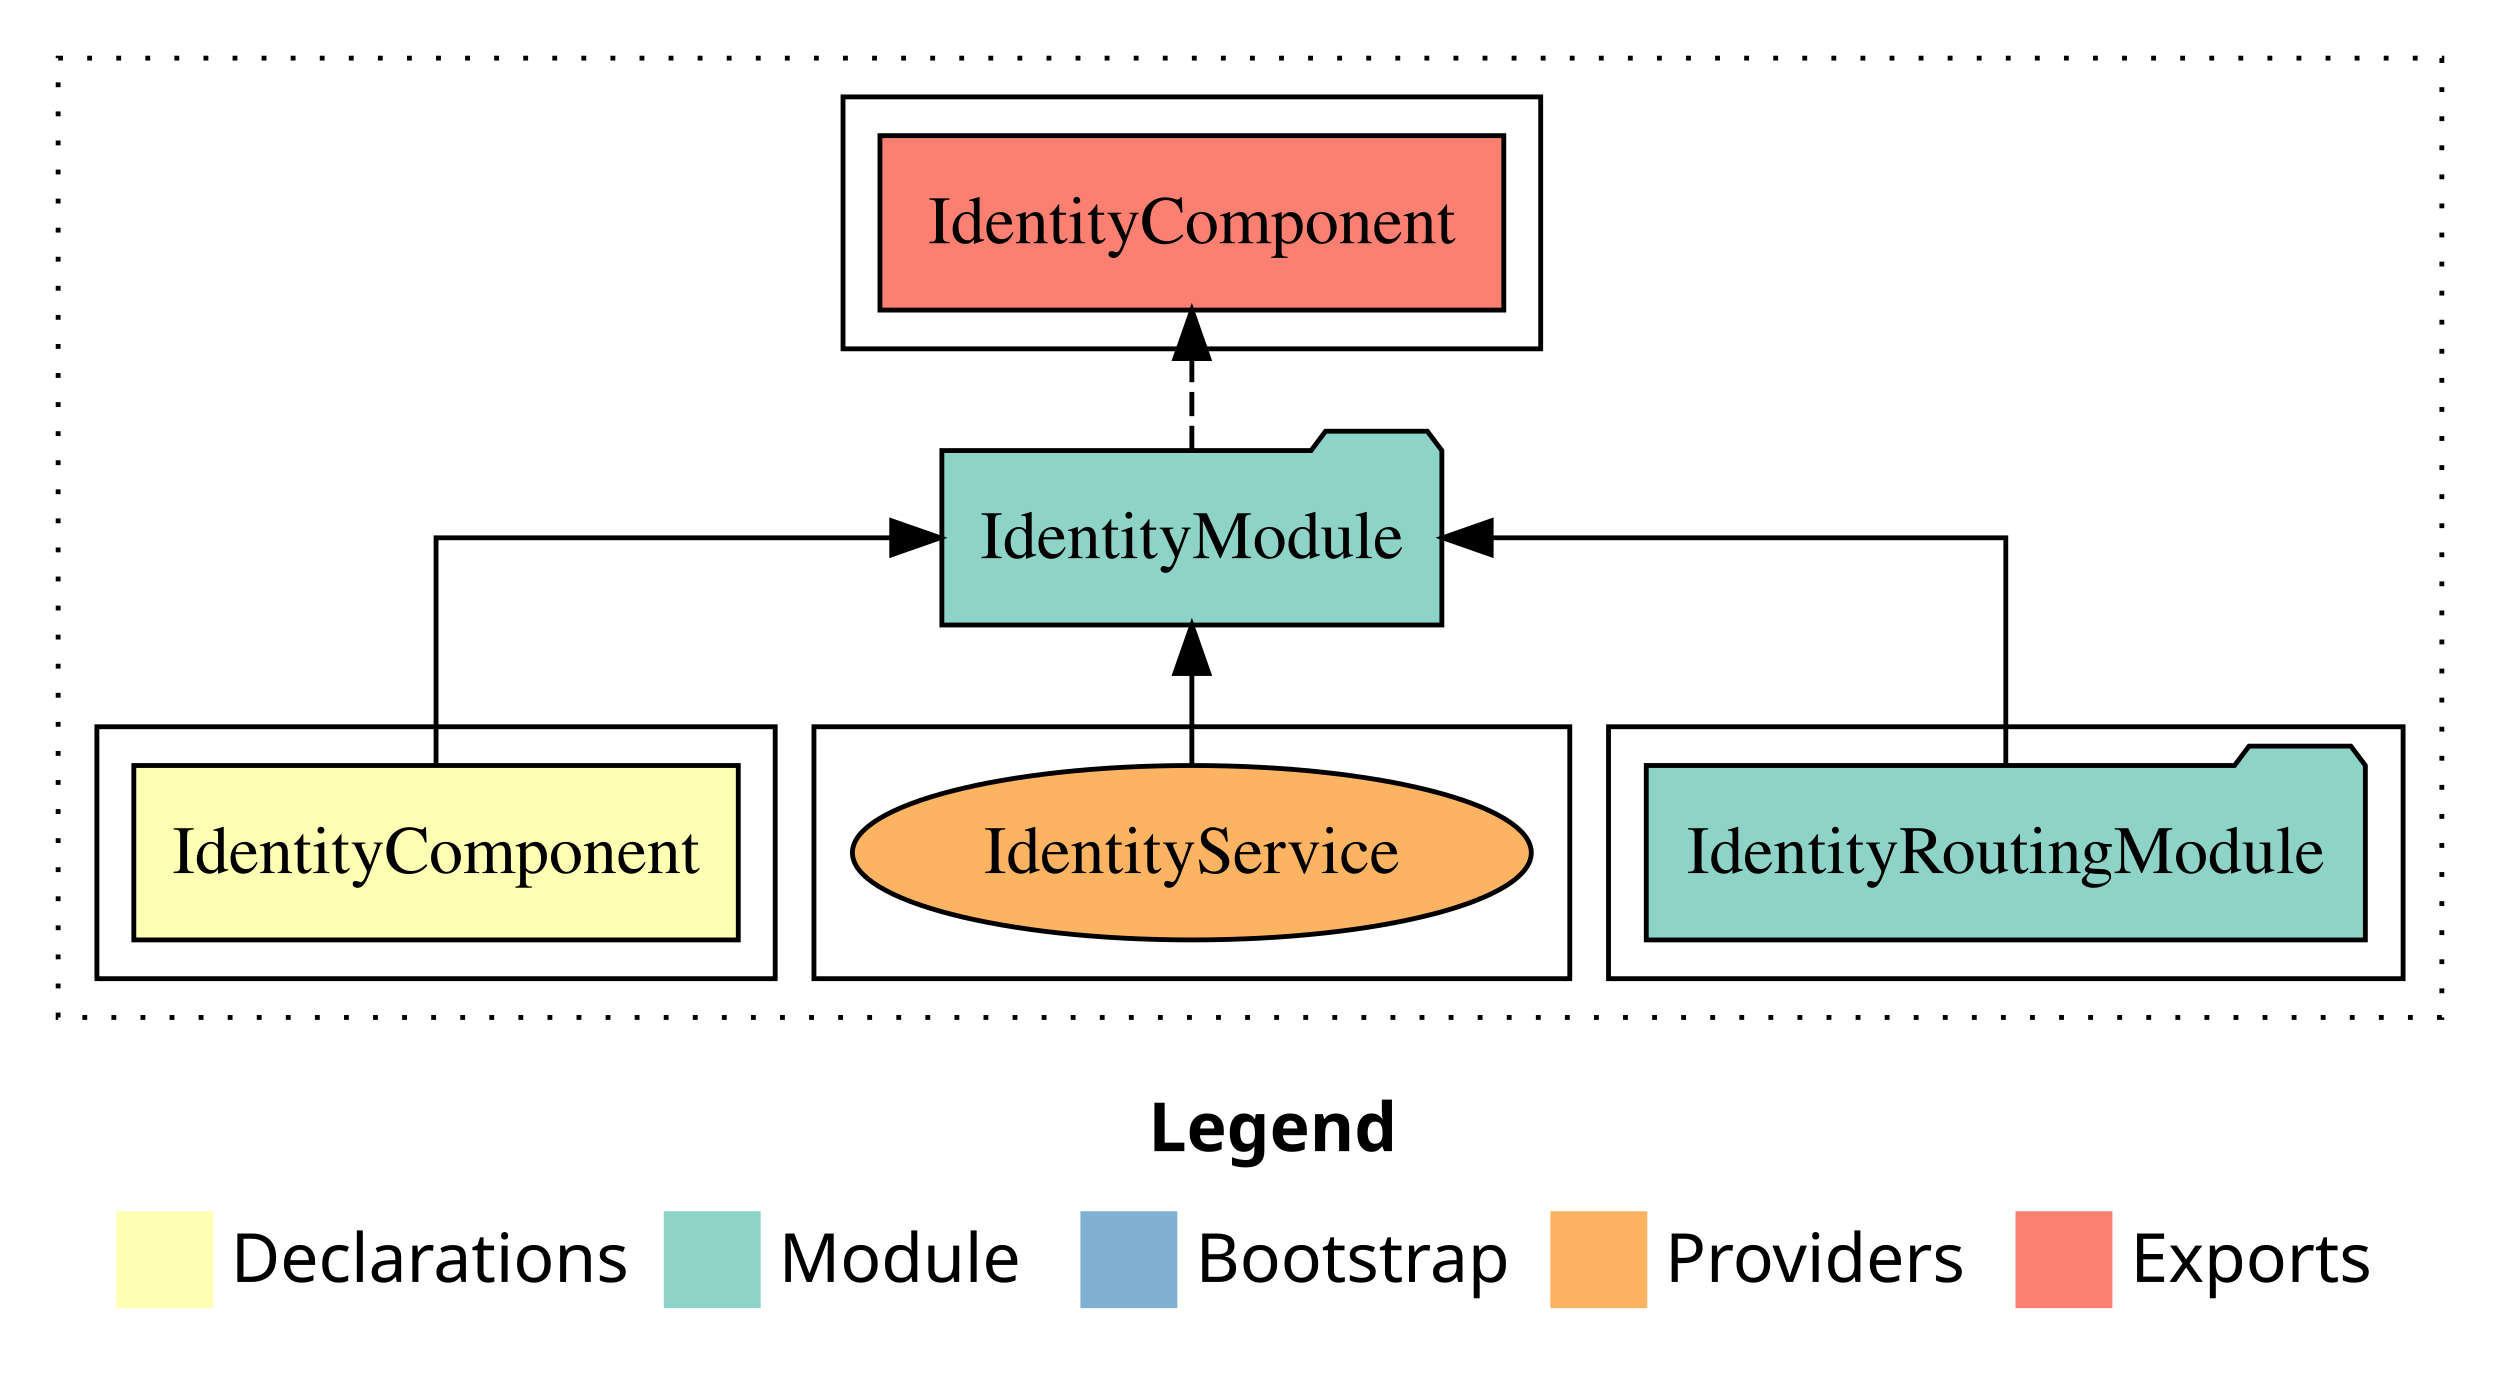
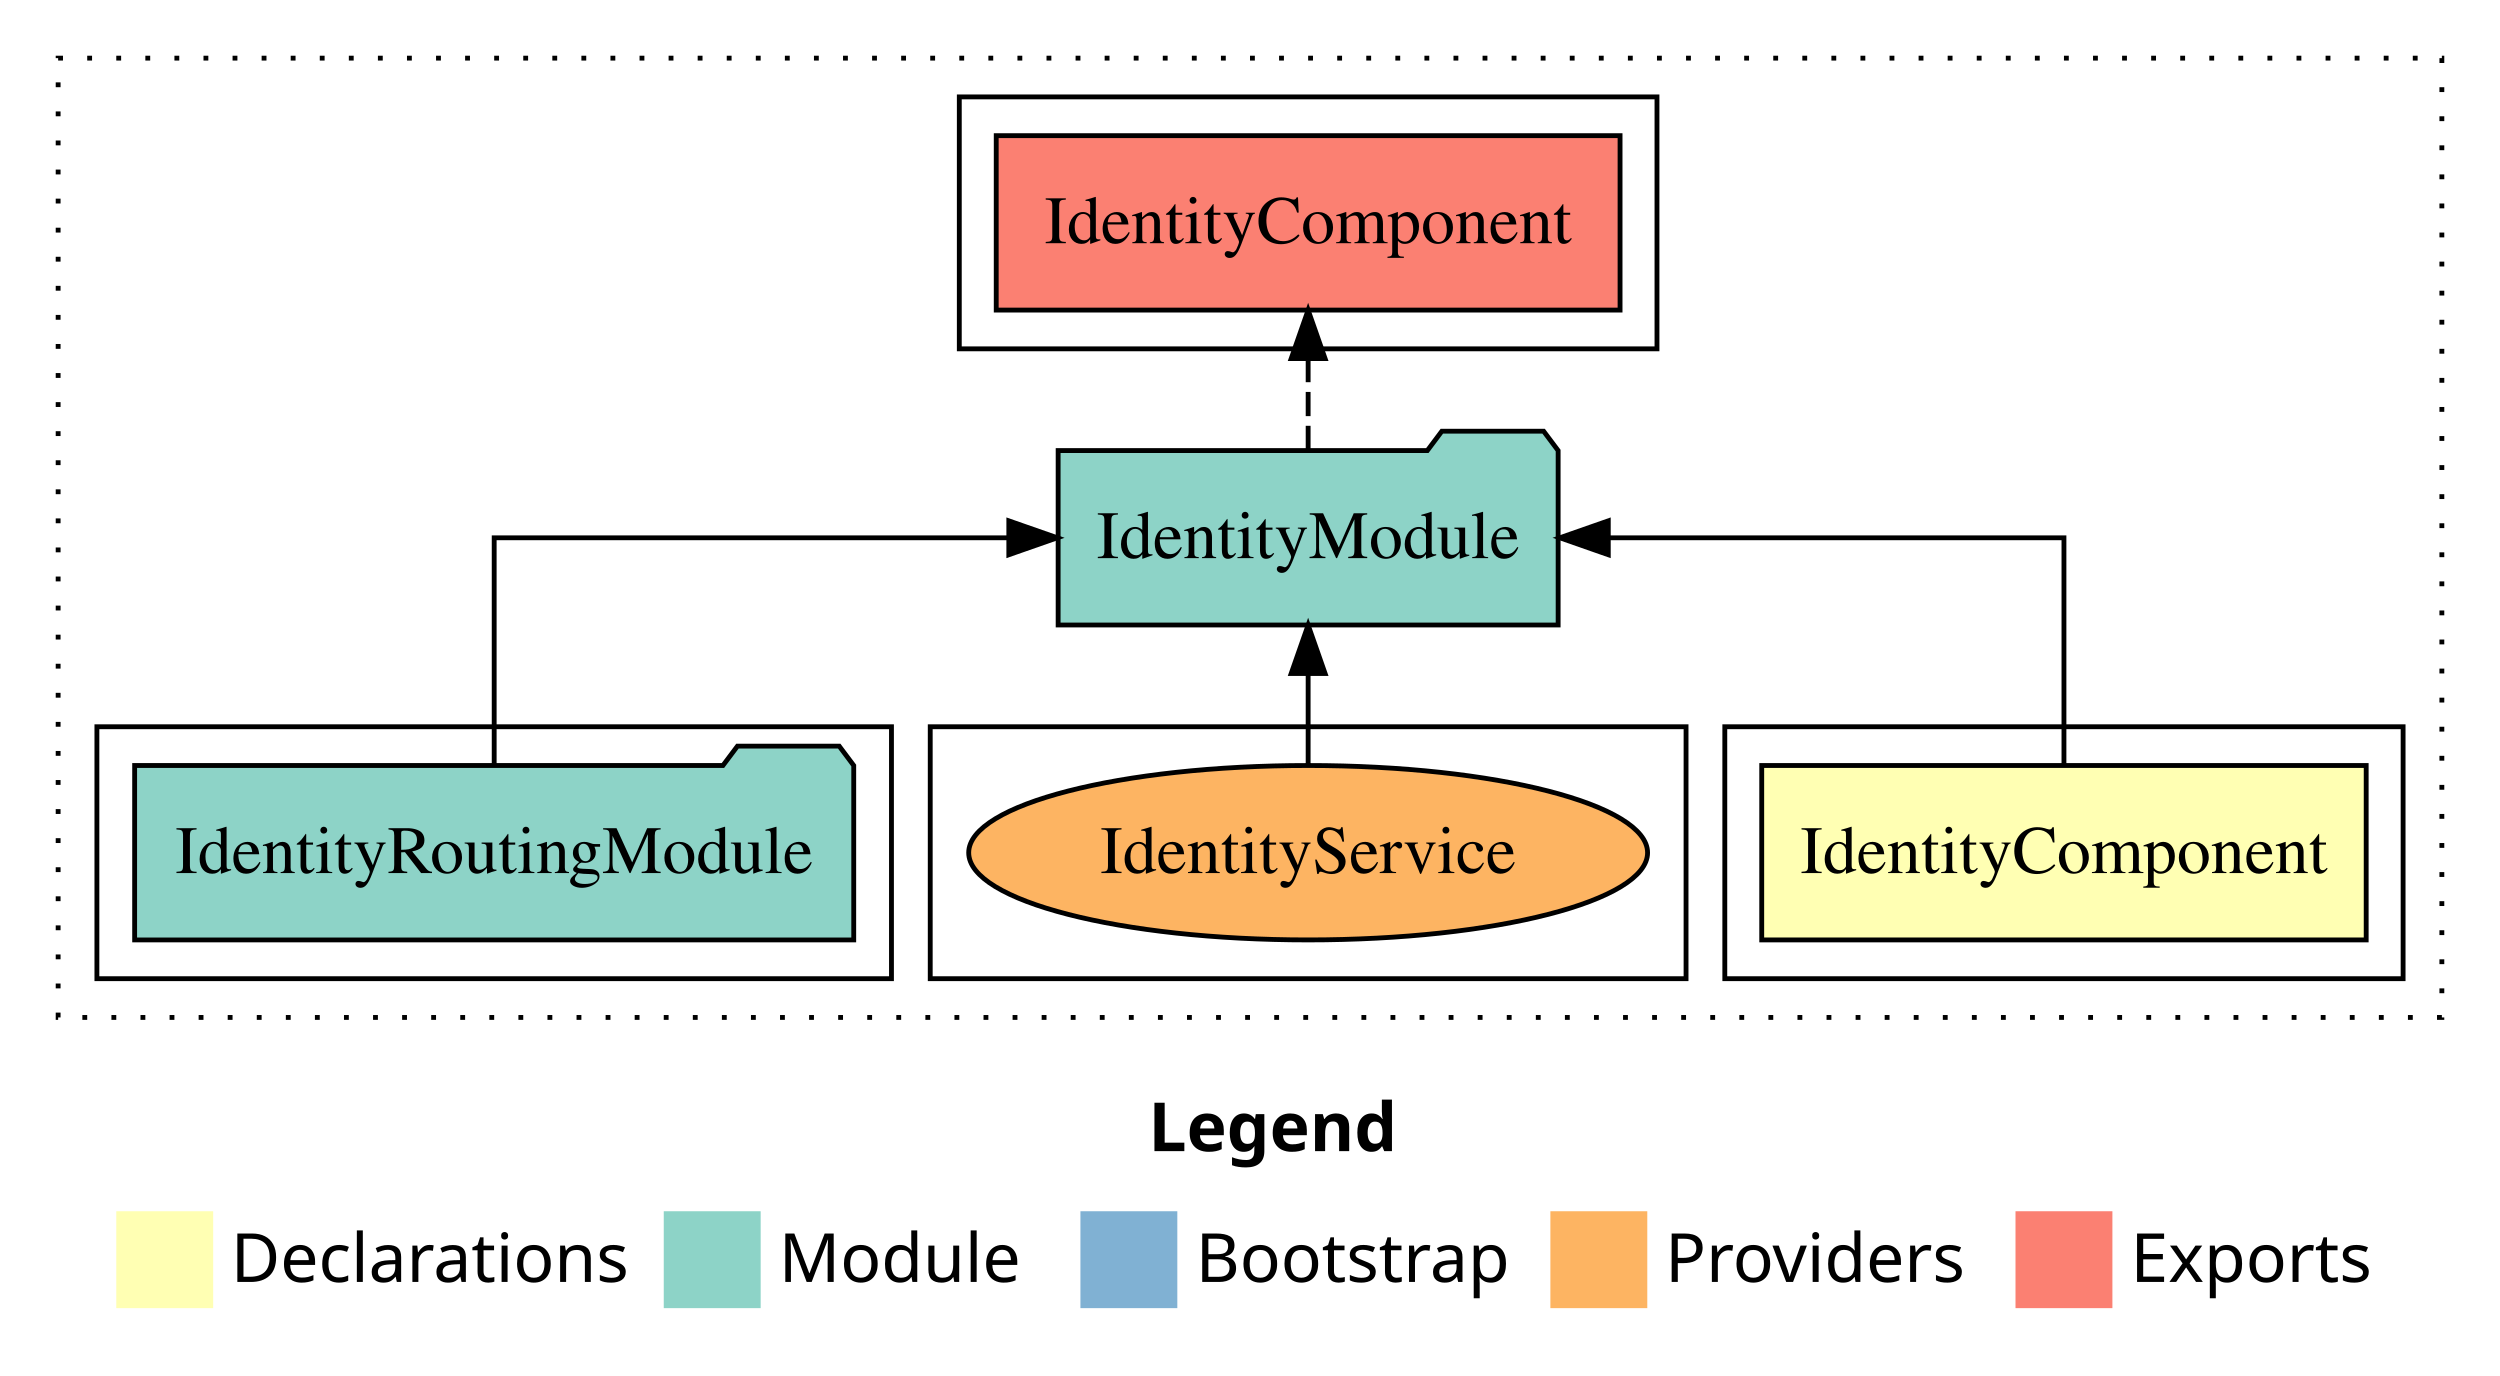
<svg xmlns="http://www.w3.org/2000/svg" width="516pt" height="284pt" viewBox="0.00 0.00 516.00 284.00">
  <g id="graph0" class="graph" transform="scale(1 1) rotate(0) translate(4 280)">
    <polygon fill="white" stroke="transparent" points="-4,4 -4,-280 512,-280 512,4 -4,4" />
    <text text-anchor="start" x="233.01" y="-42.4" font-family="sans-serif" font-weight="bold" font-size="14.00">Legend</text>
    <polygon fill="#ffffb3" stroke="transparent" points="20,-10 20,-30 40,-30 40,-10 20,-10" />
    <text text-anchor="start" x="43.63" y="-15.4" font-family="sans-serif" font-size="14.00">  Declarations</text>
    <polygon fill="#8dd3c7" stroke="transparent" points="133,-10 133,-30 153,-30 153,-10 133,-10" />
    <text text-anchor="start" x="156.73" y="-15.4" font-family="sans-serif" font-size="14.00">  Module</text>
    <polygon fill="#80b1d3" stroke="transparent" points="219,-10 219,-30 239,-30 239,-10 219,-10" />
    <text text-anchor="start" x="242.78" y="-15.4" font-family="sans-serif" font-size="14.00">  Bootstrap</text>
    <polygon fill="#fdb462" stroke="transparent" points="316,-10 316,-30 336,-30 336,-10 316,-10" />
    <text text-anchor="start" x="339.67" y="-15.4" font-family="sans-serif" font-size="14.00">  Providers</text>
    <polygon fill="#fb8072" stroke="transparent" points="412,-10 412,-30 432,-30 432,-10 412,-10" />
    <text text-anchor="start" x="435.73" y="-15.4" font-family="sans-serif" font-size="14.00">  Exports</text>
    <g id="clust1" class="cluster">
      <polygon fill="none" stroke="black" stroke-dasharray="1,5" points="8,-70 8,-268 500,-268 500,-70 8,-70" />
    </g>
-     <g id="clust4" class="cluster">
-       <polygon fill="none" stroke="black" points="328,-78 328,-130 492,-130 492,-78 328,-78" />
+     <g id="clust5" class="cluster">
+       <polygon fill="none" stroke="black" points="194,-208 194,-260 338,-260 338,-208 194,-208" />
    </g>
-     <g id="clust5" class="cluster">
-       <polygon fill="none" stroke="black" points="170,-208 170,-260 314,-260 314,-208 170,-208" />
+     <g id="clust2" class="cluster">
+       <polygon fill="none" stroke="black" points="352,-78 352,-130 492,-130 492,-78 352,-78" />
    </g>
    <g id="clust7" class="cluster">
-       <polygon fill="none" stroke="black" points="164,-78 164,-130 320,-130 320,-78 164,-78" />
+       <polygon fill="none" stroke="black" points="188,-78 188,-130 344,-130 344,-78 188,-78" />
    </g>
-     <g id="clust2" class="cluster">
-       <polygon fill="none" stroke="black" points="16,-78 16,-130 156,-130 156,-78 16,-78" />
+     <g id="clust4" class="cluster">
+       <polygon fill="none" stroke="black" points="16,-78 16,-130 180,-130 180,-78 16,-78" />
    </g>
    <g id="node1" class="node">
-       <polygon fill="#ffffb3" stroke="black" points="148.38,-122 23.62,-122 23.62,-86 148.38,-86 148.38,-122" />
-       <text text-anchor="middle" x="86" y="-99.8" font-family="Times,serif" font-size="14.00">IdentityComponent</text>
+       <polygon fill="#ffffb3" stroke="black" points="484.38,-122 359.62,-122 359.62,-86 484.38,-86 484.38,-122" />
+       <text text-anchor="middle" x="422" y="-99.8" font-family="Times,serif" font-size="14.00">IdentityComponent</text>
    </g>
    <g id="node2" class="node">
-       <polygon fill="#8dd3c7" stroke="black" points="293.6,-187 290.6,-191 269.6,-191 266.6,-187 190.4,-187 190.4,-151 293.6,-151 293.6,-187" />
-       <text text-anchor="middle" x="242" y="-164.8" font-family="Times,serif" font-size="14.00">IdentityModule</text>
+       <polygon fill="#8dd3c7" stroke="black" points="317.6,-187 314.6,-191 293.6,-191 290.6,-187 214.4,-187 214.4,-151 317.6,-151 317.6,-187" />
+       <text text-anchor="middle" x="266" y="-164.8" font-family="Times,serif" font-size="14.00">IdentityModule</text>
    </g>
    <g id="edge1" class="edge">
-       <path fill="none" stroke="black" d="M86,-122.11C86,-141.34 86,-169 86,-169 86,-169 180.05,-169 180.05,-169" />
-       <polygon fill="black" stroke="black" points="180.05,-172.5 190.05,-169 180.05,-165.5 180.05,-172.5" />
+       <path fill="none" stroke="black" d="M422,-122.11C422,-141.34 422,-169 422,-169 422,-169 327.95,-169 327.95,-169" />
+       <polygon fill="black" stroke="black" points="327.95,-165.5 317.95,-169 327.95,-172.5 327.95,-165.5" />
    </g>
    <g id="node4" class="node">
-       <polygon fill="#fb8072" stroke="black" points="306.38,-252 177.62,-252 177.62,-216 306.38,-216 306.38,-252" />
-       <text text-anchor="middle" x="242" y="-229.8" font-family="Times,serif" font-size="14.00">IdentityComponent </text>
+       <polygon fill="#fb8072" stroke="black" points="330.38,-252 201.62,-252 201.62,-216 330.38,-216 330.38,-252" />
+       <text text-anchor="middle" x="266" y="-229.8" font-family="Times,serif" font-size="14.00">IdentityComponent </text>
    </g>
    <g id="edge3" class="edge">
-       <path fill="none" stroke="black" stroke-dasharray="5,2" d="M242,-187.11C242,-187.11 242,-205.99 242,-205.99" />
-       <polygon fill="black" stroke="black" points="238.5,-205.99 242,-215.99 245.5,-205.99 238.5,-205.99" />
+       <path fill="none" stroke="black" stroke-dasharray="5,2" d="M266,-187.11C266,-187.11 266,-205.99 266,-205.99" />
+       <polygon fill="black" stroke="black" points="262.5,-205.99 266,-215.99 269.5,-205.99 262.5,-205.99" />
    </g>
    <g id="node3" class="node">
-       <polygon fill="#8dd3c7" stroke="black" points="484.21,-122 481.21,-126 460.21,-126 457.21,-122 335.79,-122 335.79,-86 484.21,-86 484.21,-122" />
-       <text text-anchor="middle" x="410" y="-99.8" font-family="Times,serif" font-size="14.00">IdentityRoutingModule</text>
+       <polygon fill="#8dd3c7" stroke="black" points="172.21,-122 169.21,-126 148.21,-126 145.21,-122 23.79,-122 23.79,-86 172.21,-86 172.21,-122" />
+       <text text-anchor="middle" x="98" y="-99.8" font-family="Times,serif" font-size="14.00">IdentityRoutingModule</text>
    </g>
    <g id="edge2" class="edge">
-       <path fill="none" stroke="black" d="M410,-122.11C410,-141.34 410,-169 410,-169 410,-169 303.78,-169 303.78,-169" />
-       <polygon fill="black" stroke="black" points="303.78,-165.5 293.78,-169 303.78,-172.5 303.78,-165.5" />
+       <path fill="none" stroke="black" d="M98,-122.11C98,-141.34 98,-169 98,-169 98,-169 204.22,-169 204.22,-169" />
+       <polygon fill="black" stroke="black" points="204.22,-172.5 214.22,-169 204.22,-165.5 204.22,-172.5" />
    </g>
    <g id="node5" class="node">
-       <ellipse fill="#fdb462" stroke="black" cx="242" cy="-104" rx="70.06" ry="18" />
-       <text text-anchor="middle" x="242" y="-99.8" font-family="Times,serif" font-size="14.00">IdentityService</text>
+       <ellipse fill="#fdb462" stroke="black" cx="266" cy="-104" rx="70.06" ry="18" />
+       <text text-anchor="middle" x="266" y="-99.8" font-family="Times,serif" font-size="14.00">IdentityService</text>
    </g>
    <g id="edge4" class="edge">
-       <path fill="none" stroke="black" d="M242,-122.11C242,-122.11 242,-140.99 242,-140.99" />
-       <polygon fill="black" stroke="black" points="238.5,-140.99 242,-150.99 245.5,-140.99 238.5,-140.99" />
+       <path fill="none" stroke="black" d="M266,-122.11C266,-122.11 266,-140.99 266,-140.99" />
+       <polygon fill="black" stroke="black" points="262.5,-140.99 266,-150.99 269.5,-140.99 262.5,-140.99" />
    </g>
  </g>
</svg>
